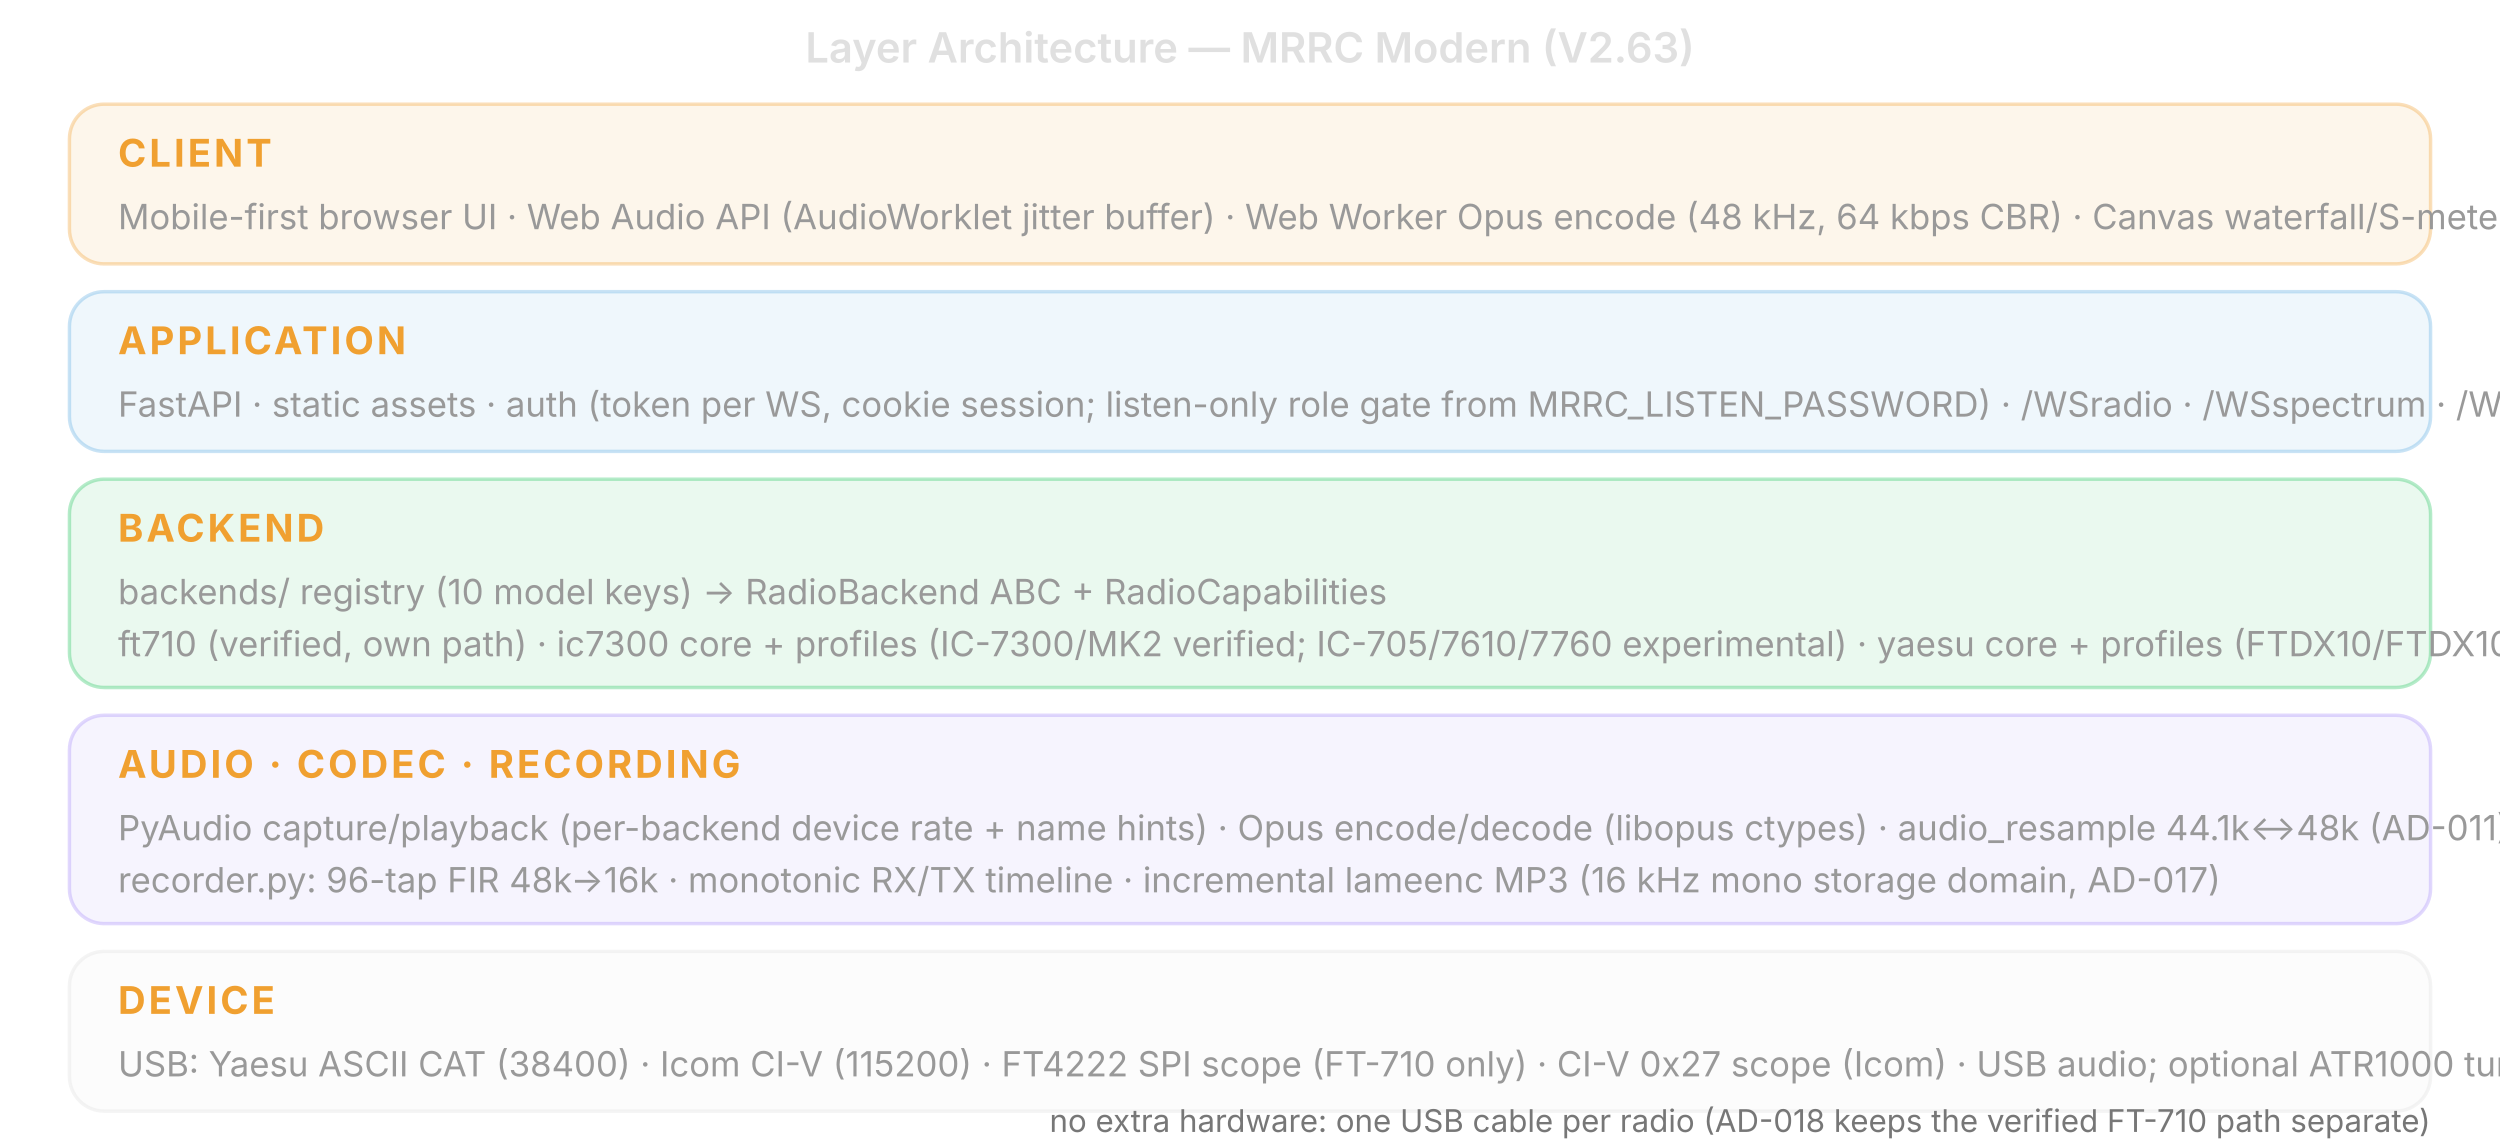
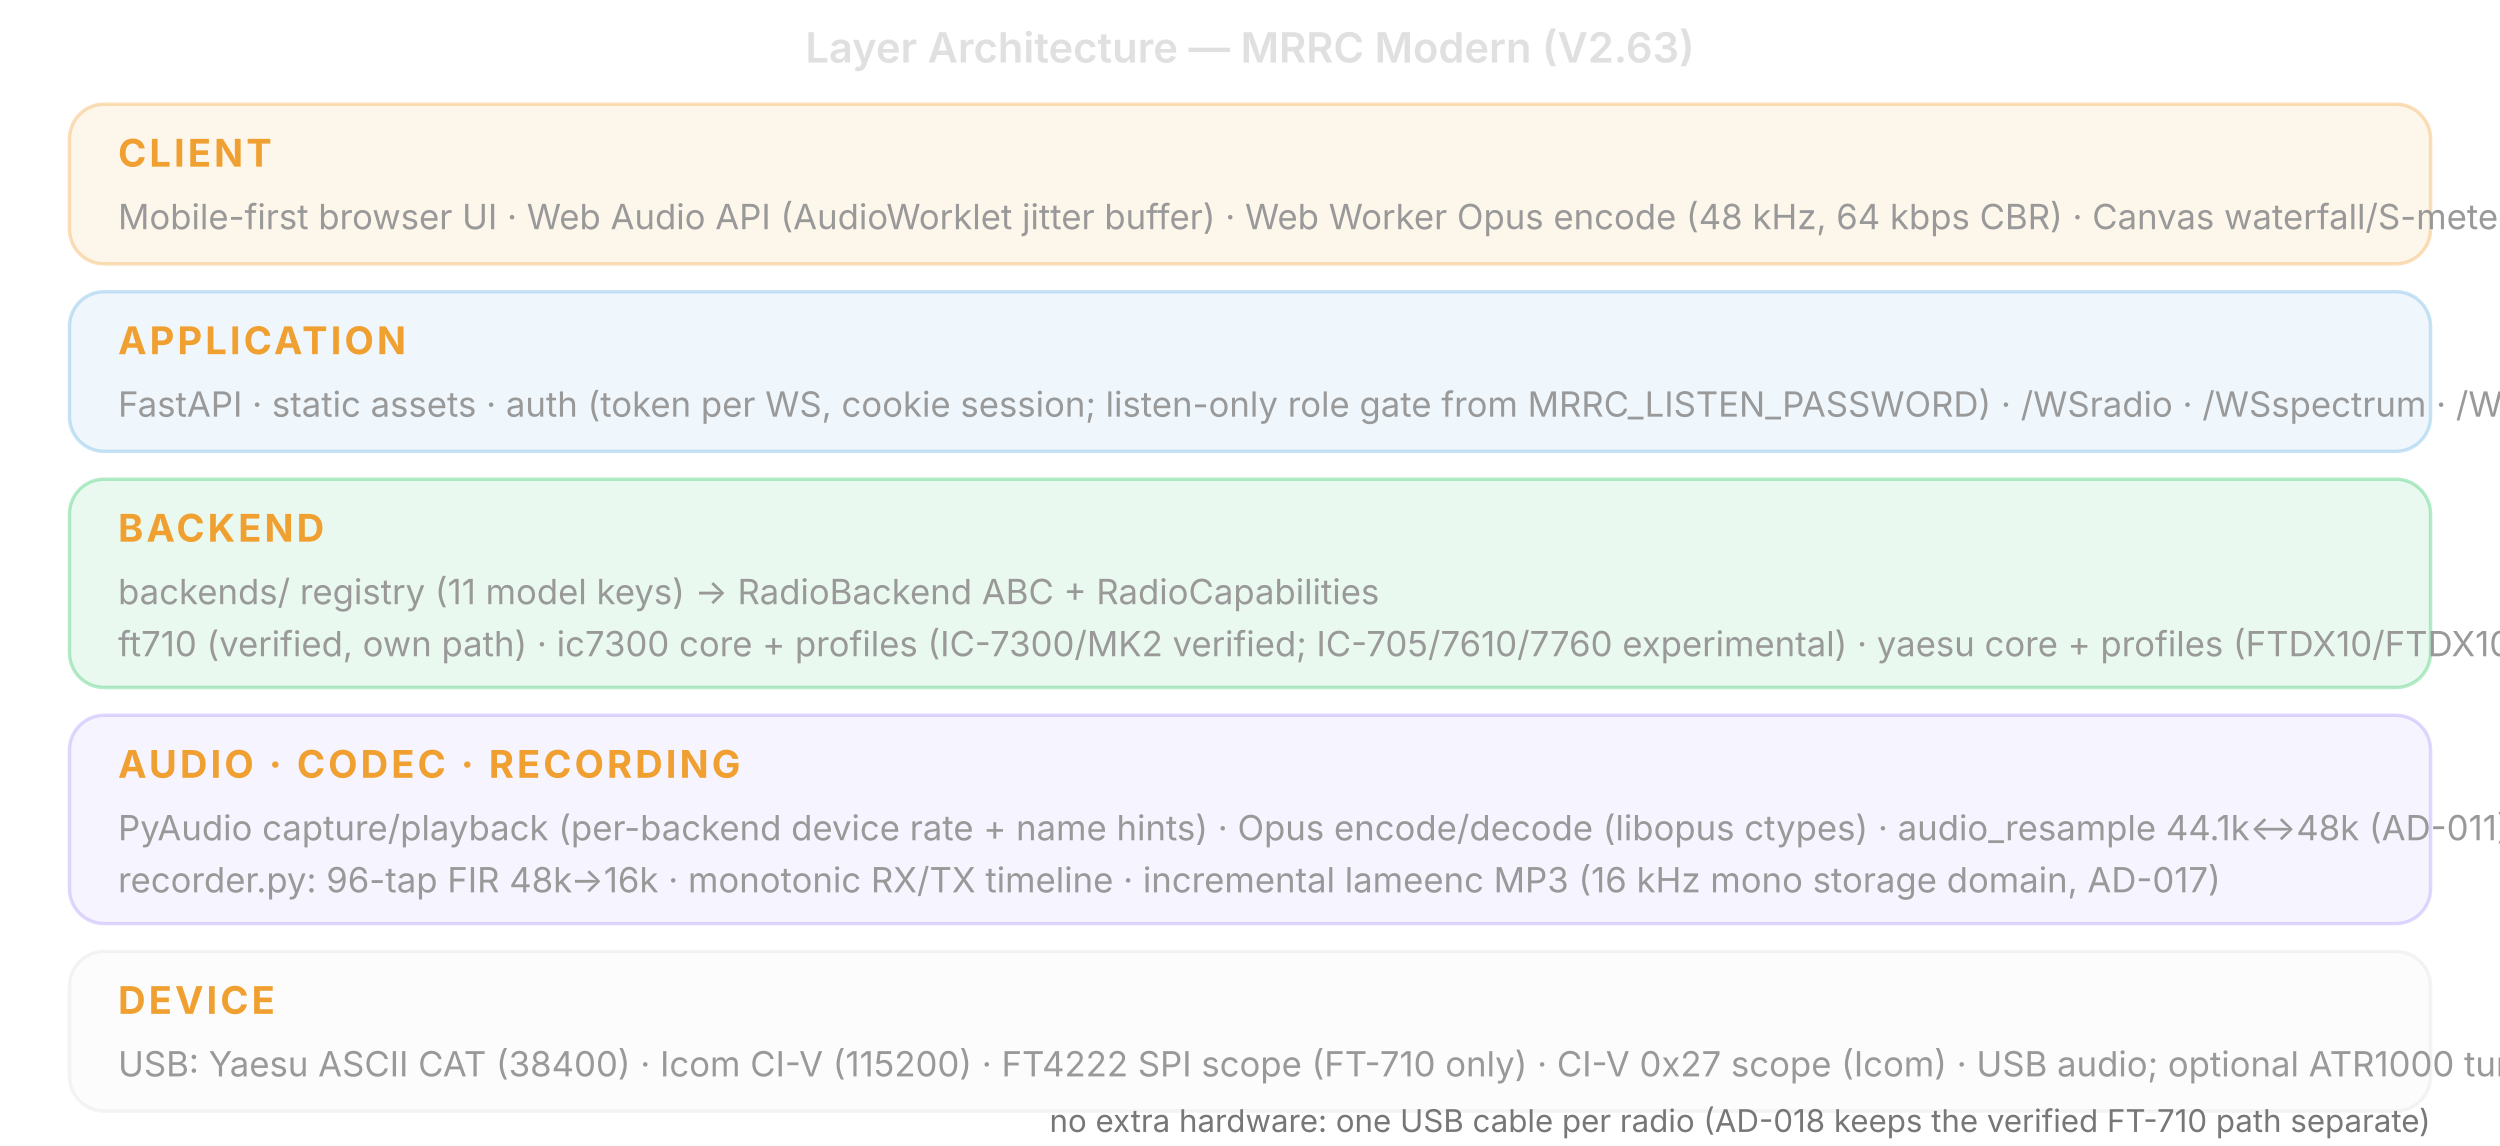
<svg xmlns="http://www.w3.org/2000/svg" viewBox="0 0 720 330">
  <style>text{font-family:Inter,-apple-system,sans-serif}.b{fill:#e0e0e0;font-size:12px;font-weight:600}.h{fill:#f0a030;font-size:11px;font-weight:700;letter-spacing:.08em}.m{fill:#999;font-size:10px}.s{fill:#777;font-size:9px}</style>
  <text x="360" y="18" text-anchor="middle" class="b">Layer Architecture — MRRC Modern (V2.63)</text>
  <rect x="20" y="30" width="680" height="46" rx="10" fill="#f0a03018" stroke="#f0a03055" />
  <text x="34" y="48" class="h">CLIENT</text>
  <text x="34" y="66" class="m">Mobile-first browser UI · Web Audio API (AudioWorklet jitter buffer) · Web Worker Opus encode (48 kHz, 64 kbps CBR) · Canvas waterfall/S-meter · Service Worker · 5 WebSocket channels · separate self-contained /listen page for the listen role (reuses the worklet + WASM Opus, never loads the guarded monoliths)</text>
  <rect x="20" y="84" width="680" height="46" rx="10" fill="#5dade218" stroke="#5dade255" />
  <text x="34" y="102" class="h">APPLICATION</text>
  <text x="34" y="120" class="m">FastAPI · static assets · auth (token per WS, cookie session; listen-only role gate from MRRC_LISTEN_PASSWORD) · /WSradio · /WSspectrum · /WSaudioRX · /WSaudioTX · /WSatr1000 · recordings REST (list/stream/delete) · dirty-field state fan-out</text>
  <rect x="20" y="138" width="680" height="60" rx="10" fill="#22c55e18" stroke="#22c55e55" />
  <text x="34" y="156" class="h">BACKEND</text>
-   <text x="34" y="174" class="m">backends/ registry (10 model keys) → RadioBackend ABC + RadioCapabilities</text>
-   <text x="34" y="189" class="m">ft710 (verified, own path) · ic7300 core + profiles (IC-7300/MK2 verified; IC-705/7610/7760 experimental) · yaesu core + profiles (FTDX10/FTDX101D/FTDX101MP/FTX-1F experimental)</text>
+   <text x="34" y="174" class="m">backends/ registry (11 model keys) → RadioBackend ABC + RadioCapabilities</text>
+   <text x="34" y="189" class="m">ft710 (verified, own path) · ic7300 core + profiles (IC-7300/MK2 verified; IC-705/7610/7760 experimental) · yaesu core + profiles (FTDX10/FTDX101D/FTDX101MP/FTX-1F/FT-891 experimental)</text>
  <rect x="20" y="206" width="680" height="60" rx="10" fill="#a78bfa18" stroke="#a78bfa55" />
  <text x="34" y="224" class="h">AUDIO · CODEC · RECORDING</text>
  <text x="34" y="242" class="m">PyAudio capture/playback (per-backend device rate + name hints) · Opus encode/decode (libopus ctypes) · audio_resample 44.1k↔48k (AD-011)</text>
  <text x="34" y="257" class="m">recorder.py: 96-tap FIR 48k→16k · monotonic RX/TX timeline · incremental lameenc MP3 (16 kHz mono storage domain, AD-017)</text>
  <rect x="20" y="274" width="680" height="46" rx="10" fill="#e0e0e018" stroke="#e0e0e055" />
  <text x="34" y="292" class="h">DEVICE</text>
  <text x="34" y="310" class="m">USB: Yaesu ASCII CAT (38400) · Icom CI-V (115200) · FT4222 SPI scope (FT-710 only) · CI-V 0x27 scope (Icom) · USB audio; optional ATR1000 tuner over the network</text>
  <text x="700" y="326" text-anchor="end" class="s">no extra hardware: one USB cable per radio (AD-018 keeps the verified FT-710 path separate)</text>
</svg>
